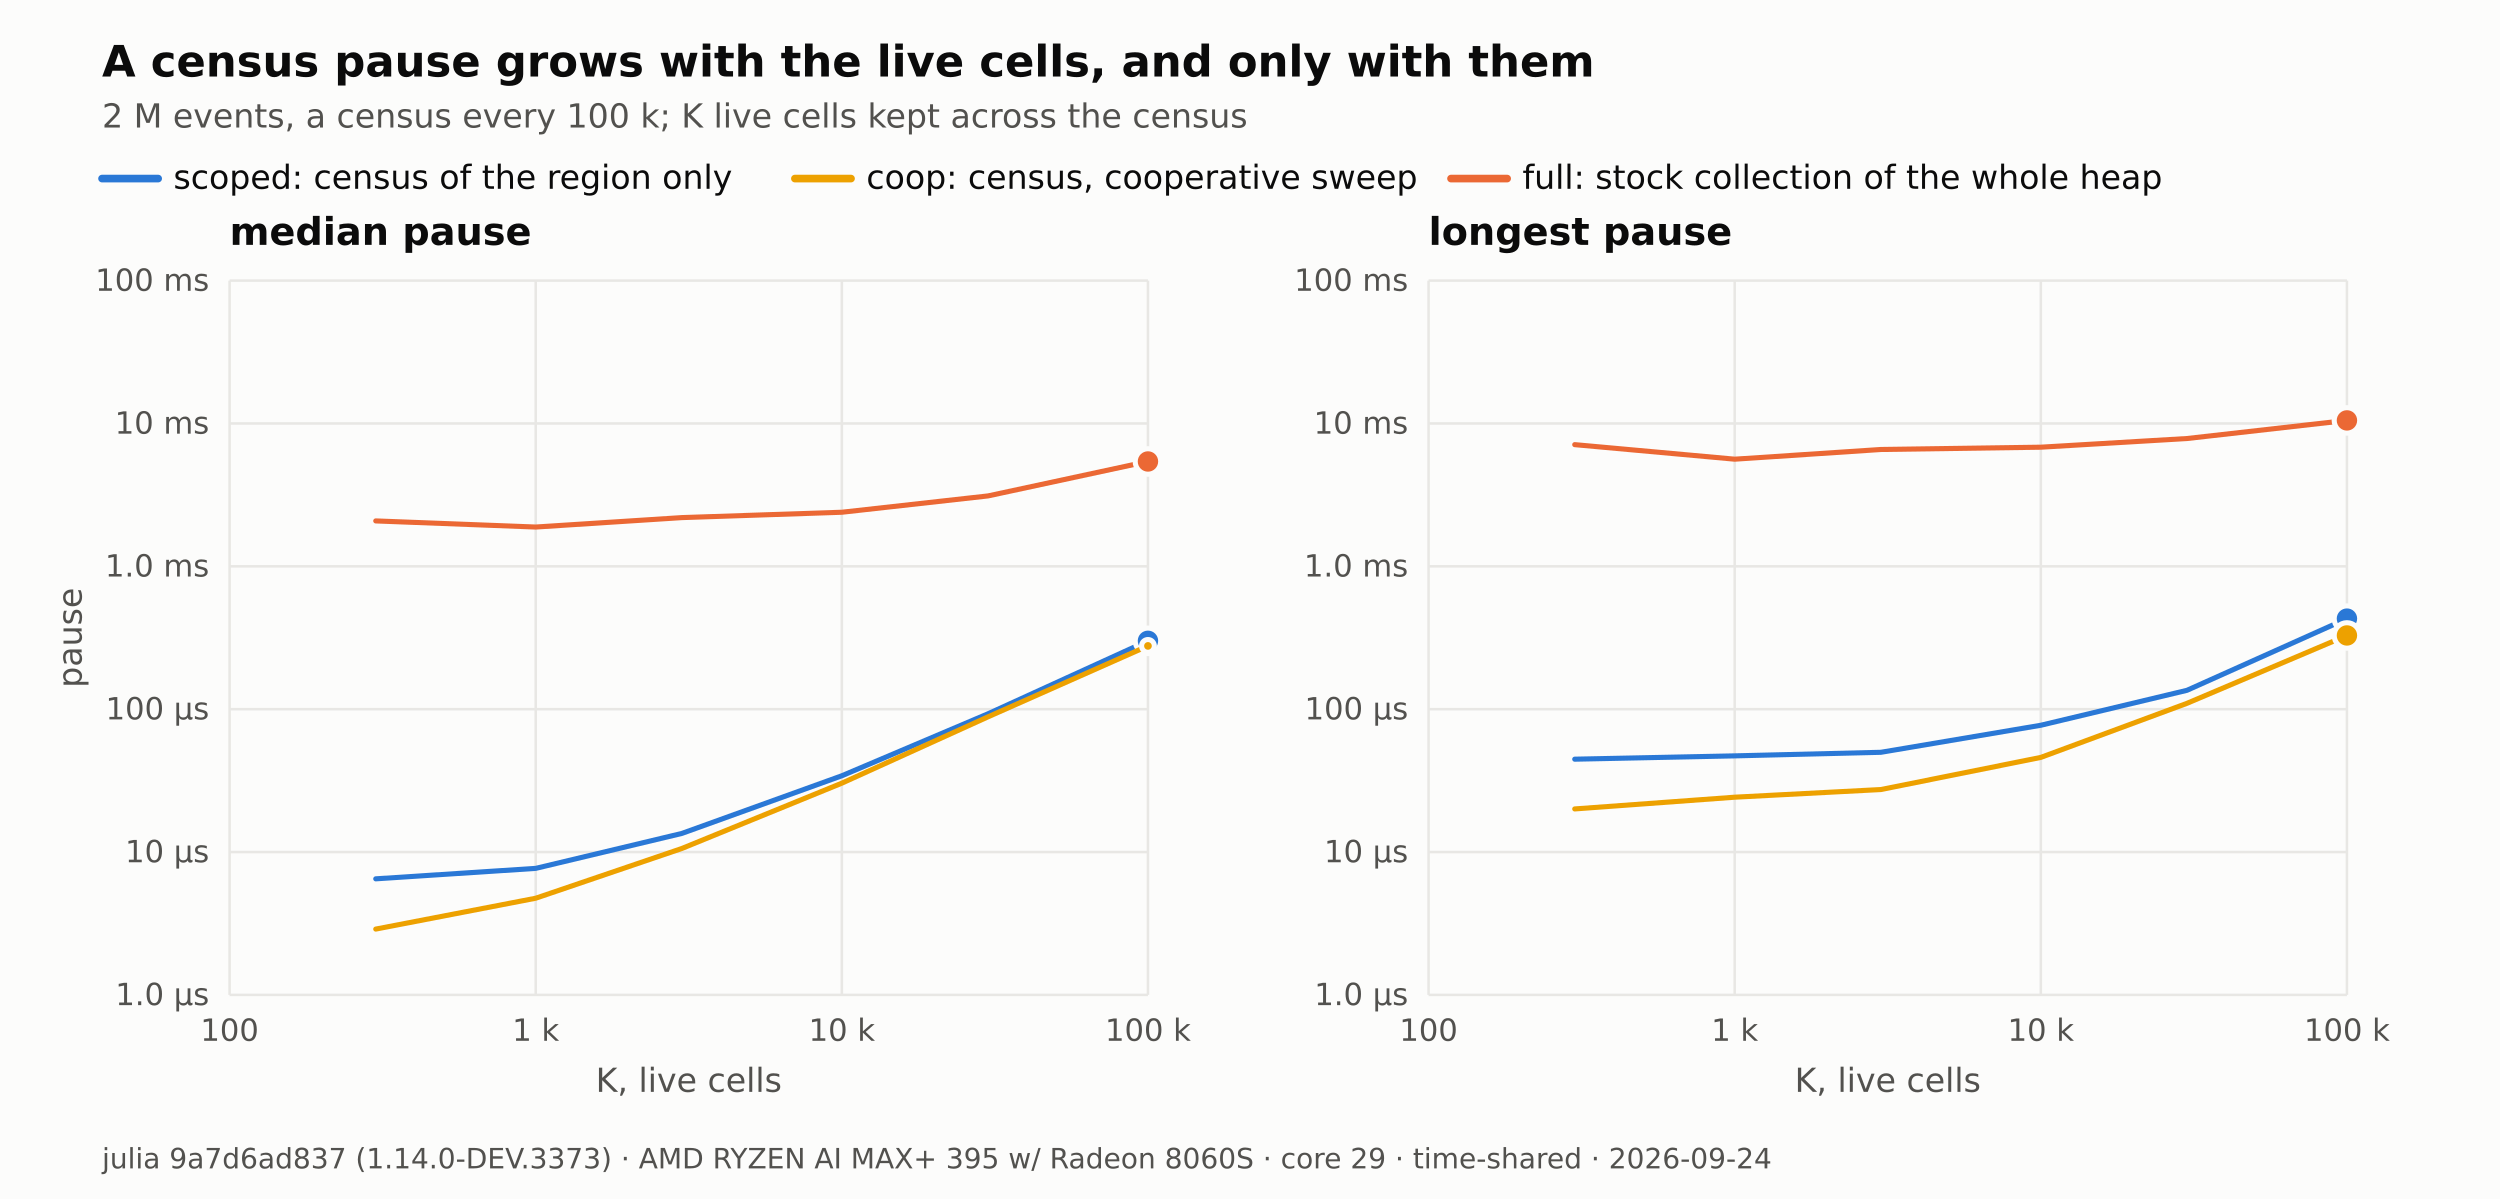
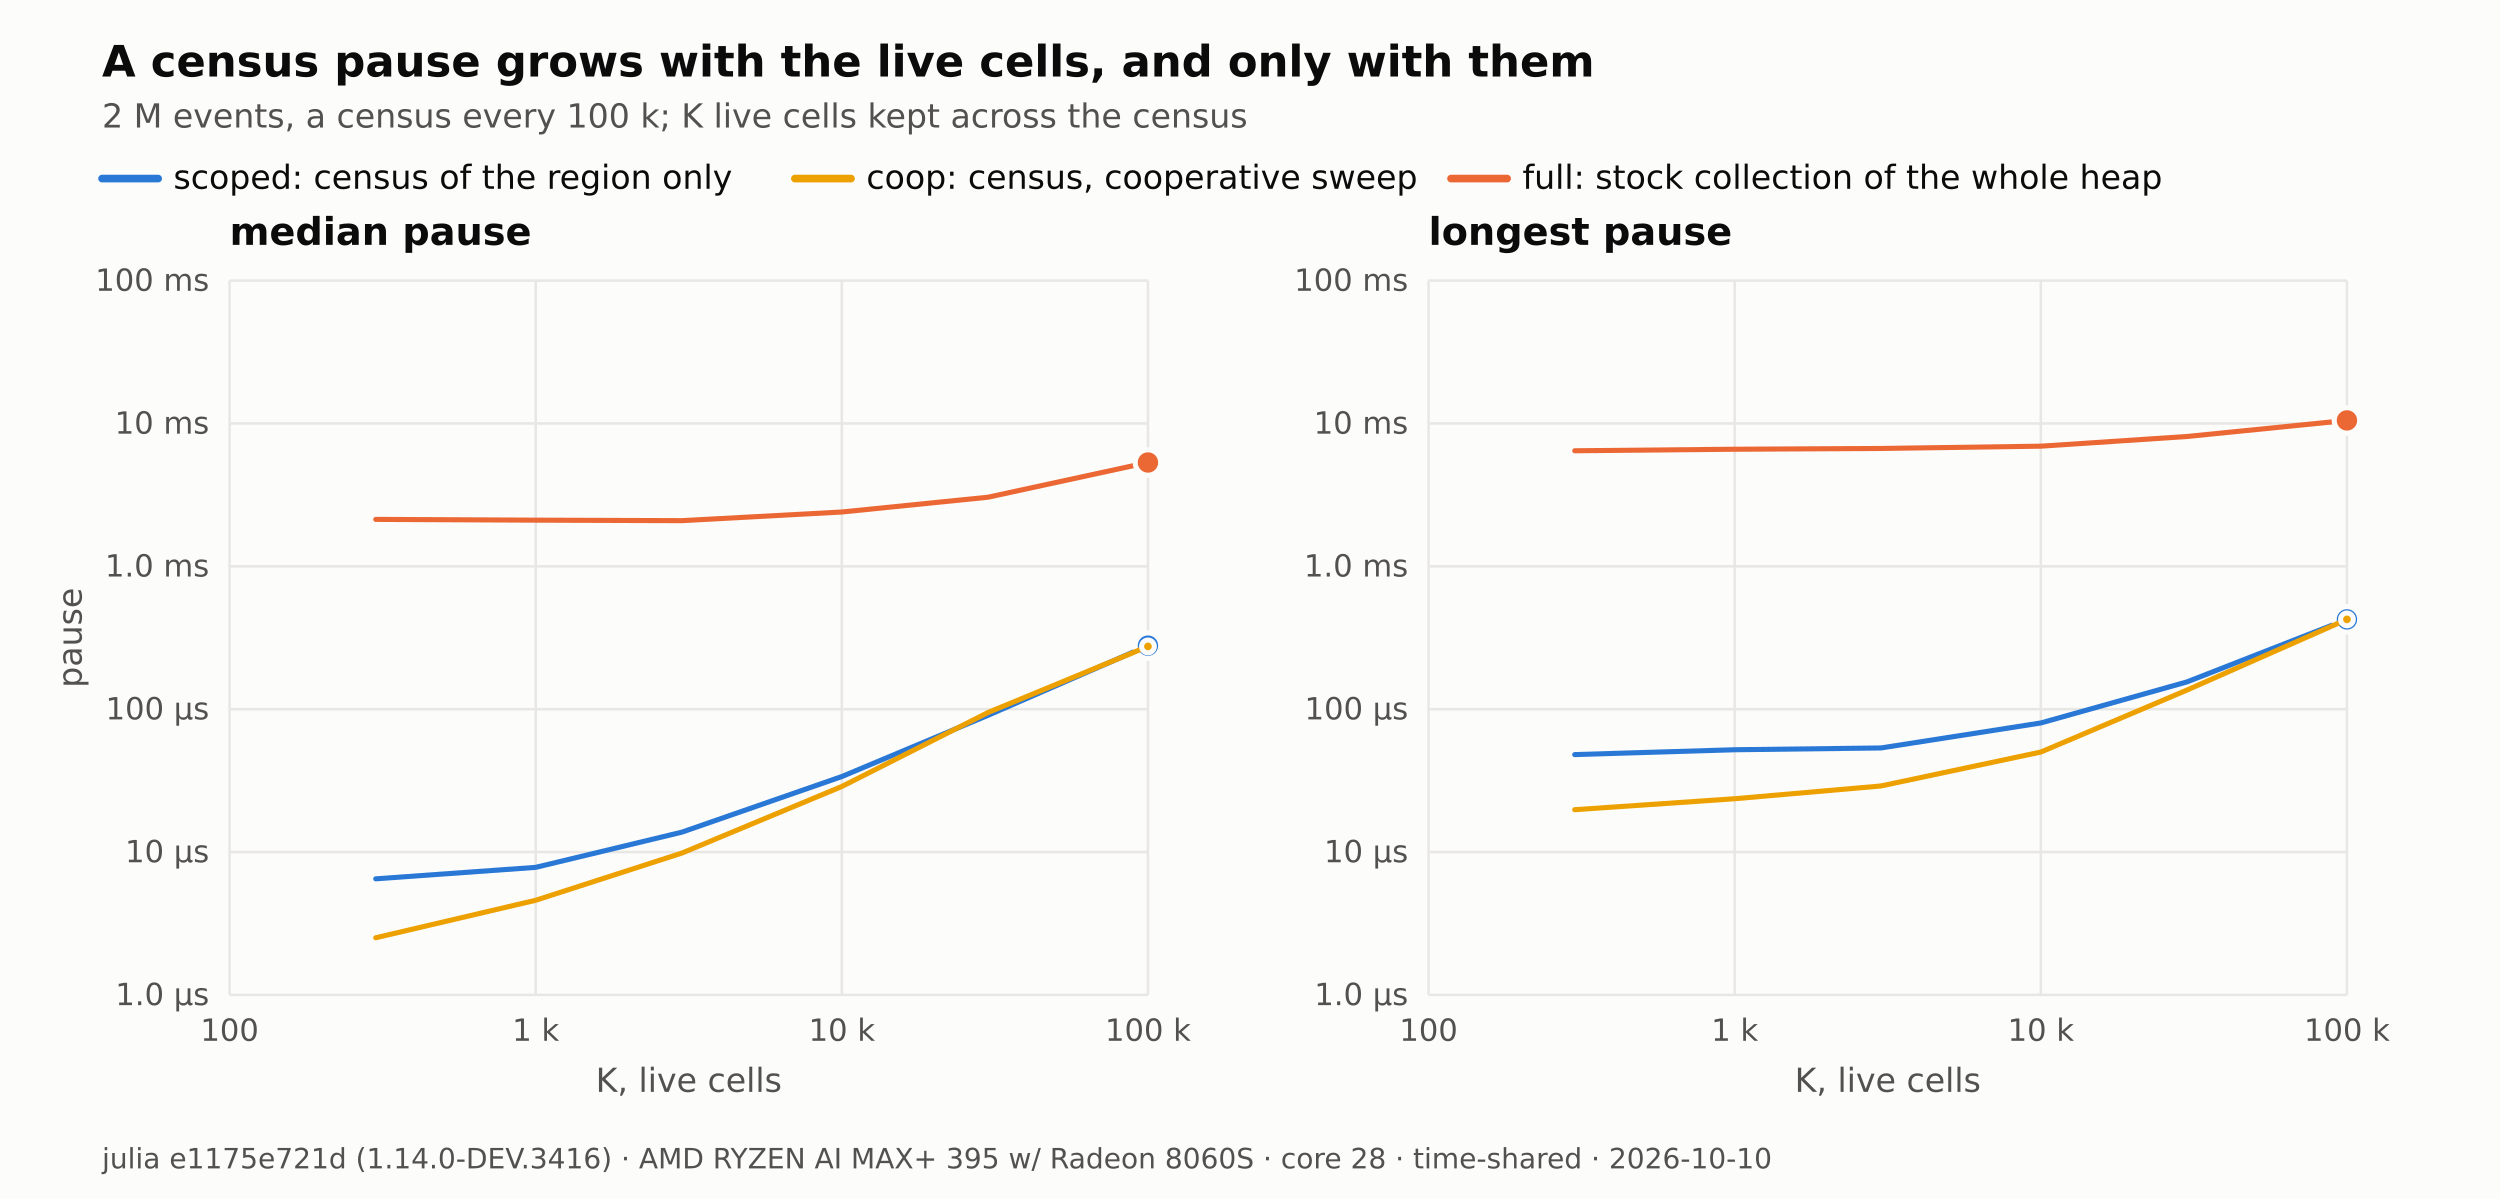
<svg xmlns="http://www.w3.org/2000/svg" viewBox="0 0 980 470" font-size="13">
  <rect width="980" height="470" fill="#fcfcfb" />
  <text x="40.0" y="30.0" font-family="DejaVu Sans, sans-serif" font-size="17" fill="#0b0b0b" text-anchor="start" font-weight="bold">A census pause grows with the live cells, and only with them</text>
  <text x="40.0" y="50.0" font-family="DejaVu Sans, sans-serif" font-size="13" fill="#52514e" text-anchor="start">2 M events, a census every 100 k; K live cells kept across the census</text>
  <line x1="40" y1="70" x2="62" y2="70" stroke="#2a78d6" stroke-width="3" stroke-linecap="round" />
  <text x="68.0" y="74.0" font-family="DejaVu Sans, sans-serif" font-size="13" fill="#0b0b0b" text-anchor="start">scoped: census of the region only</text>
  <line x1="311.6" y1="70" x2="333.6" y2="70" stroke="#eda100" stroke-width="3" stroke-linecap="round" />
  <text x="339.6" y="74.0" font-family="DejaVu Sans, sans-serif" font-size="13" fill="#0b0b0b" text-anchor="start">coop: census, cooperative sweep</text>
  <line x1="568.8" y1="70" x2="590.8" y2="70" stroke="#eb6834" stroke-width="3" stroke-linecap="round" />
  <text x="596.8" y="74.0" font-family="DejaVu Sans, sans-serif" font-size="13" fill="#0b0b0b" text-anchor="start">full: stock collection of the whole heap</text>
  <text x="90.0" y="96.0" font-family="DejaVu Sans, sans-serif" font-size="15" fill="#0b0b0b" text-anchor="start" font-weight="bold">median pause</text>
  <line x1="90.0" y1="110" x2="90.0" y2="390" stroke="#e8e7e4" stroke-width="1" />
  <text x="90.0" y="408.0" font-family="DejaVu Sans, sans-serif" font-size="12" fill="#52514e" text-anchor="middle">100</text>
  <line x1="210.0" y1="110" x2="210.0" y2="390" stroke="#e8e7e4" stroke-width="1" />
  <text x="210.0" y="408.0" font-family="DejaVu Sans, sans-serif" font-size="12" fill="#52514e" text-anchor="middle">1 k</text>
  <line x1="330.0" y1="110" x2="330.0" y2="390" stroke="#e8e7e4" stroke-width="1" />
  <text x="330.0" y="408.0" font-family="DejaVu Sans, sans-serif" font-size="12" fill="#52514e" text-anchor="middle">10 k</text>
  <line x1="450.0" y1="110" x2="450.0" y2="390" stroke="#e8e7e4" stroke-width="1" />
  <text x="450.0" y="408.0" font-family="DejaVu Sans, sans-serif" font-size="12" fill="#52514e" text-anchor="middle">100 k</text>
  <line x1="90" y1="390.0" x2="450" y2="390.0" stroke="#e8e7e4" stroke-width="1" />
  <text x="82.0" y="394.0" font-family="DejaVu Sans, sans-serif" font-size="12" fill="#52514e" text-anchor="end">1.0 µs</text>
  <line x1="90" y1="334.0" x2="450" y2="334.0" stroke="#e8e7e4" stroke-width="1" />
  <text x="82.0" y="338.0" font-family="DejaVu Sans, sans-serif" font-size="12" fill="#52514e" text-anchor="end">10 µs</text>
  <line x1="90" y1="278.0" x2="450" y2="278.0" stroke="#e8e7e4" stroke-width="1" />
  <text x="82.0" y="282.0" font-family="DejaVu Sans, sans-serif" font-size="12" fill="#52514e" text-anchor="end">100 µs</text>
  <line x1="90" y1="222.0" x2="450" y2="222.0" stroke="#e8e7e4" stroke-width="1" />
  <text x="82.0" y="226.0" font-family="DejaVu Sans, sans-serif" font-size="12" fill="#52514e" text-anchor="end">1.0 ms</text>
  <line x1="90" y1="166.0" x2="450" y2="166.0" stroke="#e8e7e4" stroke-width="1" />
  <text x="82.0" y="170.0" font-family="DejaVu Sans, sans-serif" font-size="12" fill="#52514e" text-anchor="end">10 ms</text>
  <line x1="90" y1="110.0" x2="450" y2="110.0" stroke="#e8e7e4" stroke-width="1" />
  <text x="82.0" y="114.0" font-family="DejaVu Sans, sans-serif" font-size="12" fill="#52514e" text-anchor="end">100 ms</text>
-   <path d="M147.3,344.5 L210.0,340.4 L267.3,326.7 L330.0,304.1 L387.3,279.8 L450.0,251.2" fill="none" stroke="#2a78d6" stroke-width="2" stroke-linejoin="round" stroke-linecap="round" />
-   <circle cx="450.0" cy="251.2" r="5" fill="#2a78d6" stroke="#fcfcfb" stroke-width="2" />
-   <path d="M147.3,364.2 L210.0,352.1 L267.3,332.6 L330.0,307.0 L387.3,281.0 L450.0,253.2" fill="none" stroke="#eda100" stroke-width="2" stroke-linejoin="round" stroke-linecap="round" />
-   <circle cx="450.0" cy="253.2" r="2.5" fill="#eda100" stroke="#fcfcfb" stroke-width="2" />
-   <path d="M147.3,204.2 L210.0,206.6 L267.3,202.9 L330.0,200.8 L387.3,194.4 L450.0,180.9" fill="none" stroke="#eb6834" stroke-width="2" stroke-linejoin="round" stroke-linecap="round" />
-   <circle cx="450.0" cy="180.9" r="5" fill="#eb6834" stroke="#fcfcfb" stroke-width="2" />
+   <path d="M147.3,344.5 L210.0,340.0 L267.3,326.2 L330.0,304.4 L387.3,280.4 L450.0,253.1" fill="none" stroke="#2a78d6" stroke-width="2" stroke-linejoin="round" stroke-linecap="round" />
+   <circle cx="450.0" cy="253.1" r="5" fill="#2a78d6" stroke="#fcfcfb" stroke-width="2" />
+   <path d="M147.3,367.6 L210.0,352.9 L267.3,334.4 L330.0,308.3 L387.3,279.3 L450.0,253.4" fill="none" stroke="#eda100" stroke-width="2" stroke-linejoin="round" stroke-linecap="round" />
+   <circle cx="450.0" cy="253.4" r="2.5" fill="#eda100" stroke="#fcfcfb" stroke-width="2" />
+   <path d="M147.3,203.6 L210.0,203.9 L267.3,204.1 L330.0,200.7 L387.3,194.9 L450.0,181.3" fill="none" stroke="#eb6834" stroke-width="2" stroke-linejoin="round" stroke-linecap="round" />
+   <circle cx="450.0" cy="181.3" r="5" fill="#eb6834" stroke="#fcfcfb" stroke-width="2" />
  <text x="270.0" y="428.0" font-family="DejaVu Sans, sans-serif" font-size="13" fill="#52514e" text-anchor="middle">K, live cells</text>
  <text x="560.0" y="96.0" font-family="DejaVu Sans, sans-serif" font-size="15" fill="#0b0b0b" text-anchor="start" font-weight="bold">longest pause</text>
  <line x1="560.0" y1="110" x2="560.0" y2="390" stroke="#e8e7e4" stroke-width="1" />
  <text x="560.0" y="408.0" font-family="DejaVu Sans, sans-serif" font-size="12" fill="#52514e" text-anchor="middle">100</text>
  <line x1="680.0" y1="110" x2="680.0" y2="390" stroke="#e8e7e4" stroke-width="1" />
  <text x="680.0" y="408.0" font-family="DejaVu Sans, sans-serif" font-size="12" fill="#52514e" text-anchor="middle">1 k</text>
  <line x1="800.0" y1="110" x2="800.0" y2="390" stroke="#e8e7e4" stroke-width="1" />
  <text x="800.0" y="408.0" font-family="DejaVu Sans, sans-serif" font-size="12" fill="#52514e" text-anchor="middle">10 k</text>
  <line x1="920.0" y1="110" x2="920.0" y2="390" stroke="#e8e7e4" stroke-width="1" />
  <text x="920.0" y="408.0" font-family="DejaVu Sans, sans-serif" font-size="12" fill="#52514e" text-anchor="middle">100 k</text>
  <line x1="560" y1="390.0" x2="920" y2="390.0" stroke="#e8e7e4" stroke-width="1" />
  <text x="552.0" y="394.0" font-family="DejaVu Sans, sans-serif" font-size="12" fill="#52514e" text-anchor="end">1.0 µs</text>
  <line x1="560" y1="334.0" x2="920" y2="334.0" stroke="#e8e7e4" stroke-width="1" />
  <text x="552.0" y="338.0" font-family="DejaVu Sans, sans-serif" font-size="12" fill="#52514e" text-anchor="end">10 µs</text>
  <line x1="560" y1="278.0" x2="920" y2="278.0" stroke="#e8e7e4" stroke-width="1" />
  <text x="552.0" y="282.0" font-family="DejaVu Sans, sans-serif" font-size="12" fill="#52514e" text-anchor="end">100 µs</text>
  <line x1="560" y1="222.0" x2="920" y2="222.0" stroke="#e8e7e4" stroke-width="1" />
  <text x="552.0" y="226.0" font-family="DejaVu Sans, sans-serif" font-size="12" fill="#52514e" text-anchor="end">1.0 ms</text>
  <line x1="560" y1="166.0" x2="920" y2="166.0" stroke="#e8e7e4" stroke-width="1" />
  <text x="552.0" y="170.0" font-family="DejaVu Sans, sans-serif" font-size="12" fill="#52514e" text-anchor="end">10 ms</text>
  <line x1="560" y1="110.0" x2="920" y2="110.0" stroke="#e8e7e4" stroke-width="1" />
  <text x="552.0" y="114.0" font-family="DejaVu Sans, sans-serif" font-size="12" fill="#52514e" text-anchor="end">100 ms</text>
-   <path d="M617.3,297.6 L680.0,296.3 L737.3,294.9 L800.0,284.3 L857.3,270.6 L920.0,242.5" fill="none" stroke="#2a78d6" stroke-width="2" stroke-linejoin="round" stroke-linecap="round" />
-   <circle cx="920.0" cy="242.5" r="5" fill="#2a78d6" stroke="#fcfcfb" stroke-width="2" />
-   <path d="M617.3,317.1 L680.0,312.5 L737.3,309.5 L800.0,296.9 L857.3,275.7 L920.0,249.1" fill="none" stroke="#eda100" stroke-width="2" stroke-linejoin="round" stroke-linecap="round" />
-   <circle cx="920.0" cy="249.1" r="5" fill="#eda100" stroke="#fcfcfb" stroke-width="2" />
-   <path d="M617.3,174.3 L680.0,180.0 L737.3,176.2 L800.0,175.3 L857.3,171.9 L920.0,164.8" fill="none" stroke="#eb6834" stroke-width="2" stroke-linejoin="round" stroke-linecap="round" />
+   <path d="M617.3,295.8 L680.0,293.9 L737.3,293.2 L800.0,283.4 L857.3,267.3 L920.0,242.8" fill="none" stroke="#2a78d6" stroke-width="2" stroke-linejoin="round" stroke-linecap="round" />
+   <circle cx="920.0" cy="242.8" r="5" fill="#2a78d6" stroke="#fcfcfb" stroke-width="2" />
+   <path d="M617.3,317.4 L680.0,313.1 L737.3,308.1 L800.0,294.8 L857.3,270.5 L920.0,242.8" fill="none" stroke="#eda100" stroke-width="2" stroke-linejoin="round" stroke-linecap="round" />
+   <circle cx="920.0" cy="242.8" r="2.5" fill="#eda100" stroke="#fcfcfb" stroke-width="2" />
+   <path d="M617.3,176.7 L680.0,176.1 L737.3,175.8 L800.0,174.9 L857.3,171.1 L920.0,164.8" fill="none" stroke="#eb6834" stroke-width="2" stroke-linejoin="round" stroke-linecap="round" />
  <circle cx="920.0" cy="164.8" r="5" fill="#eb6834" stroke="#fcfcfb" stroke-width="2" />
  <text x="740.0" y="428.0" font-family="DejaVu Sans, sans-serif" font-size="13" fill="#52514e" text-anchor="middle">K, live cells</text>
  <text x="32.0" y="250.0" font-family="DejaVu Sans, sans-serif" font-size="13" fill="#52514e" text-anchor="middle" transform="rotate(-90 32 250.0)">pause</text>
-   <text x="40.0" y="458.0" font-family="DejaVu Sans, sans-serif" font-size="11" fill="#52514e" text-anchor="start">julia 9a7d6ad837 (1.14.0-DEV.3373) · AMD RYZEN AI MAX+ 395 w/ Radeon 8060S · core 29 · time-shared · 2026-09-24</text>
+   <text x="40.0" y="458.0" font-family="DejaVu Sans, sans-serif" font-size="11" fill="#52514e" text-anchor="start">julia e1175e721d (1.14.0-DEV.3416) · AMD RYZEN AI MAX+ 395 w/ Radeon 8060S · core 28 · time-shared · 2026-10-10</text>
</svg>
